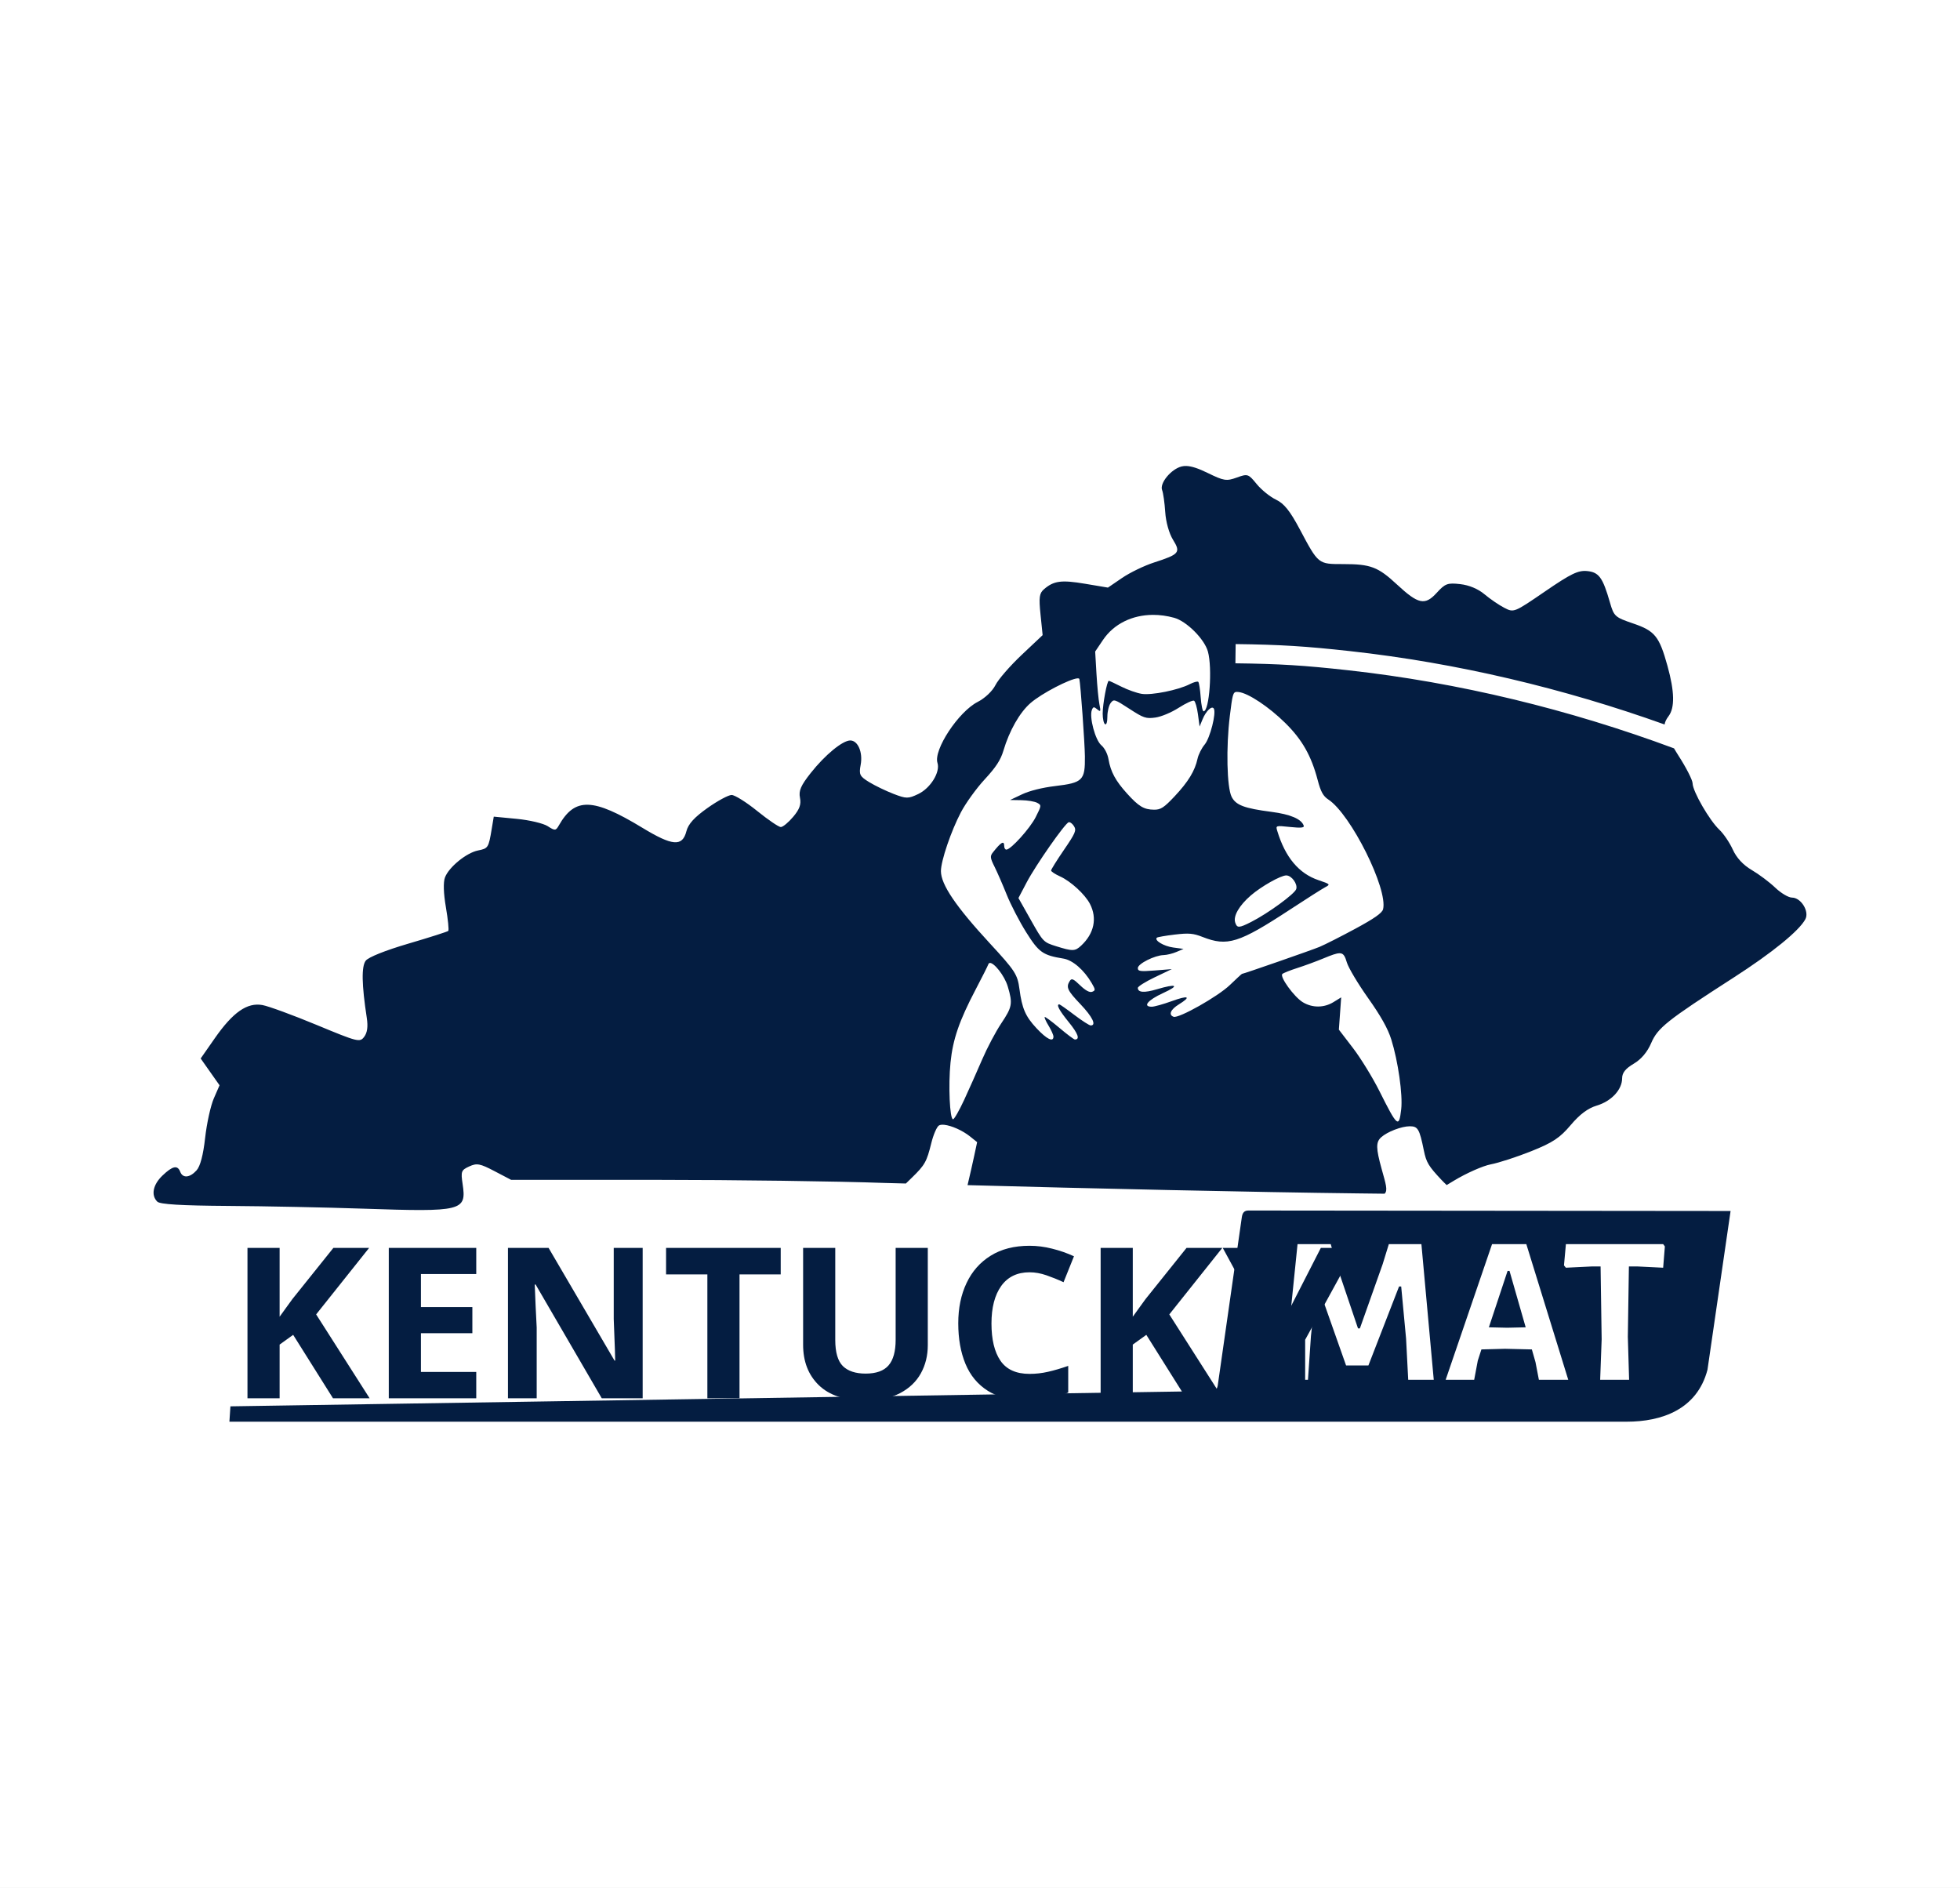
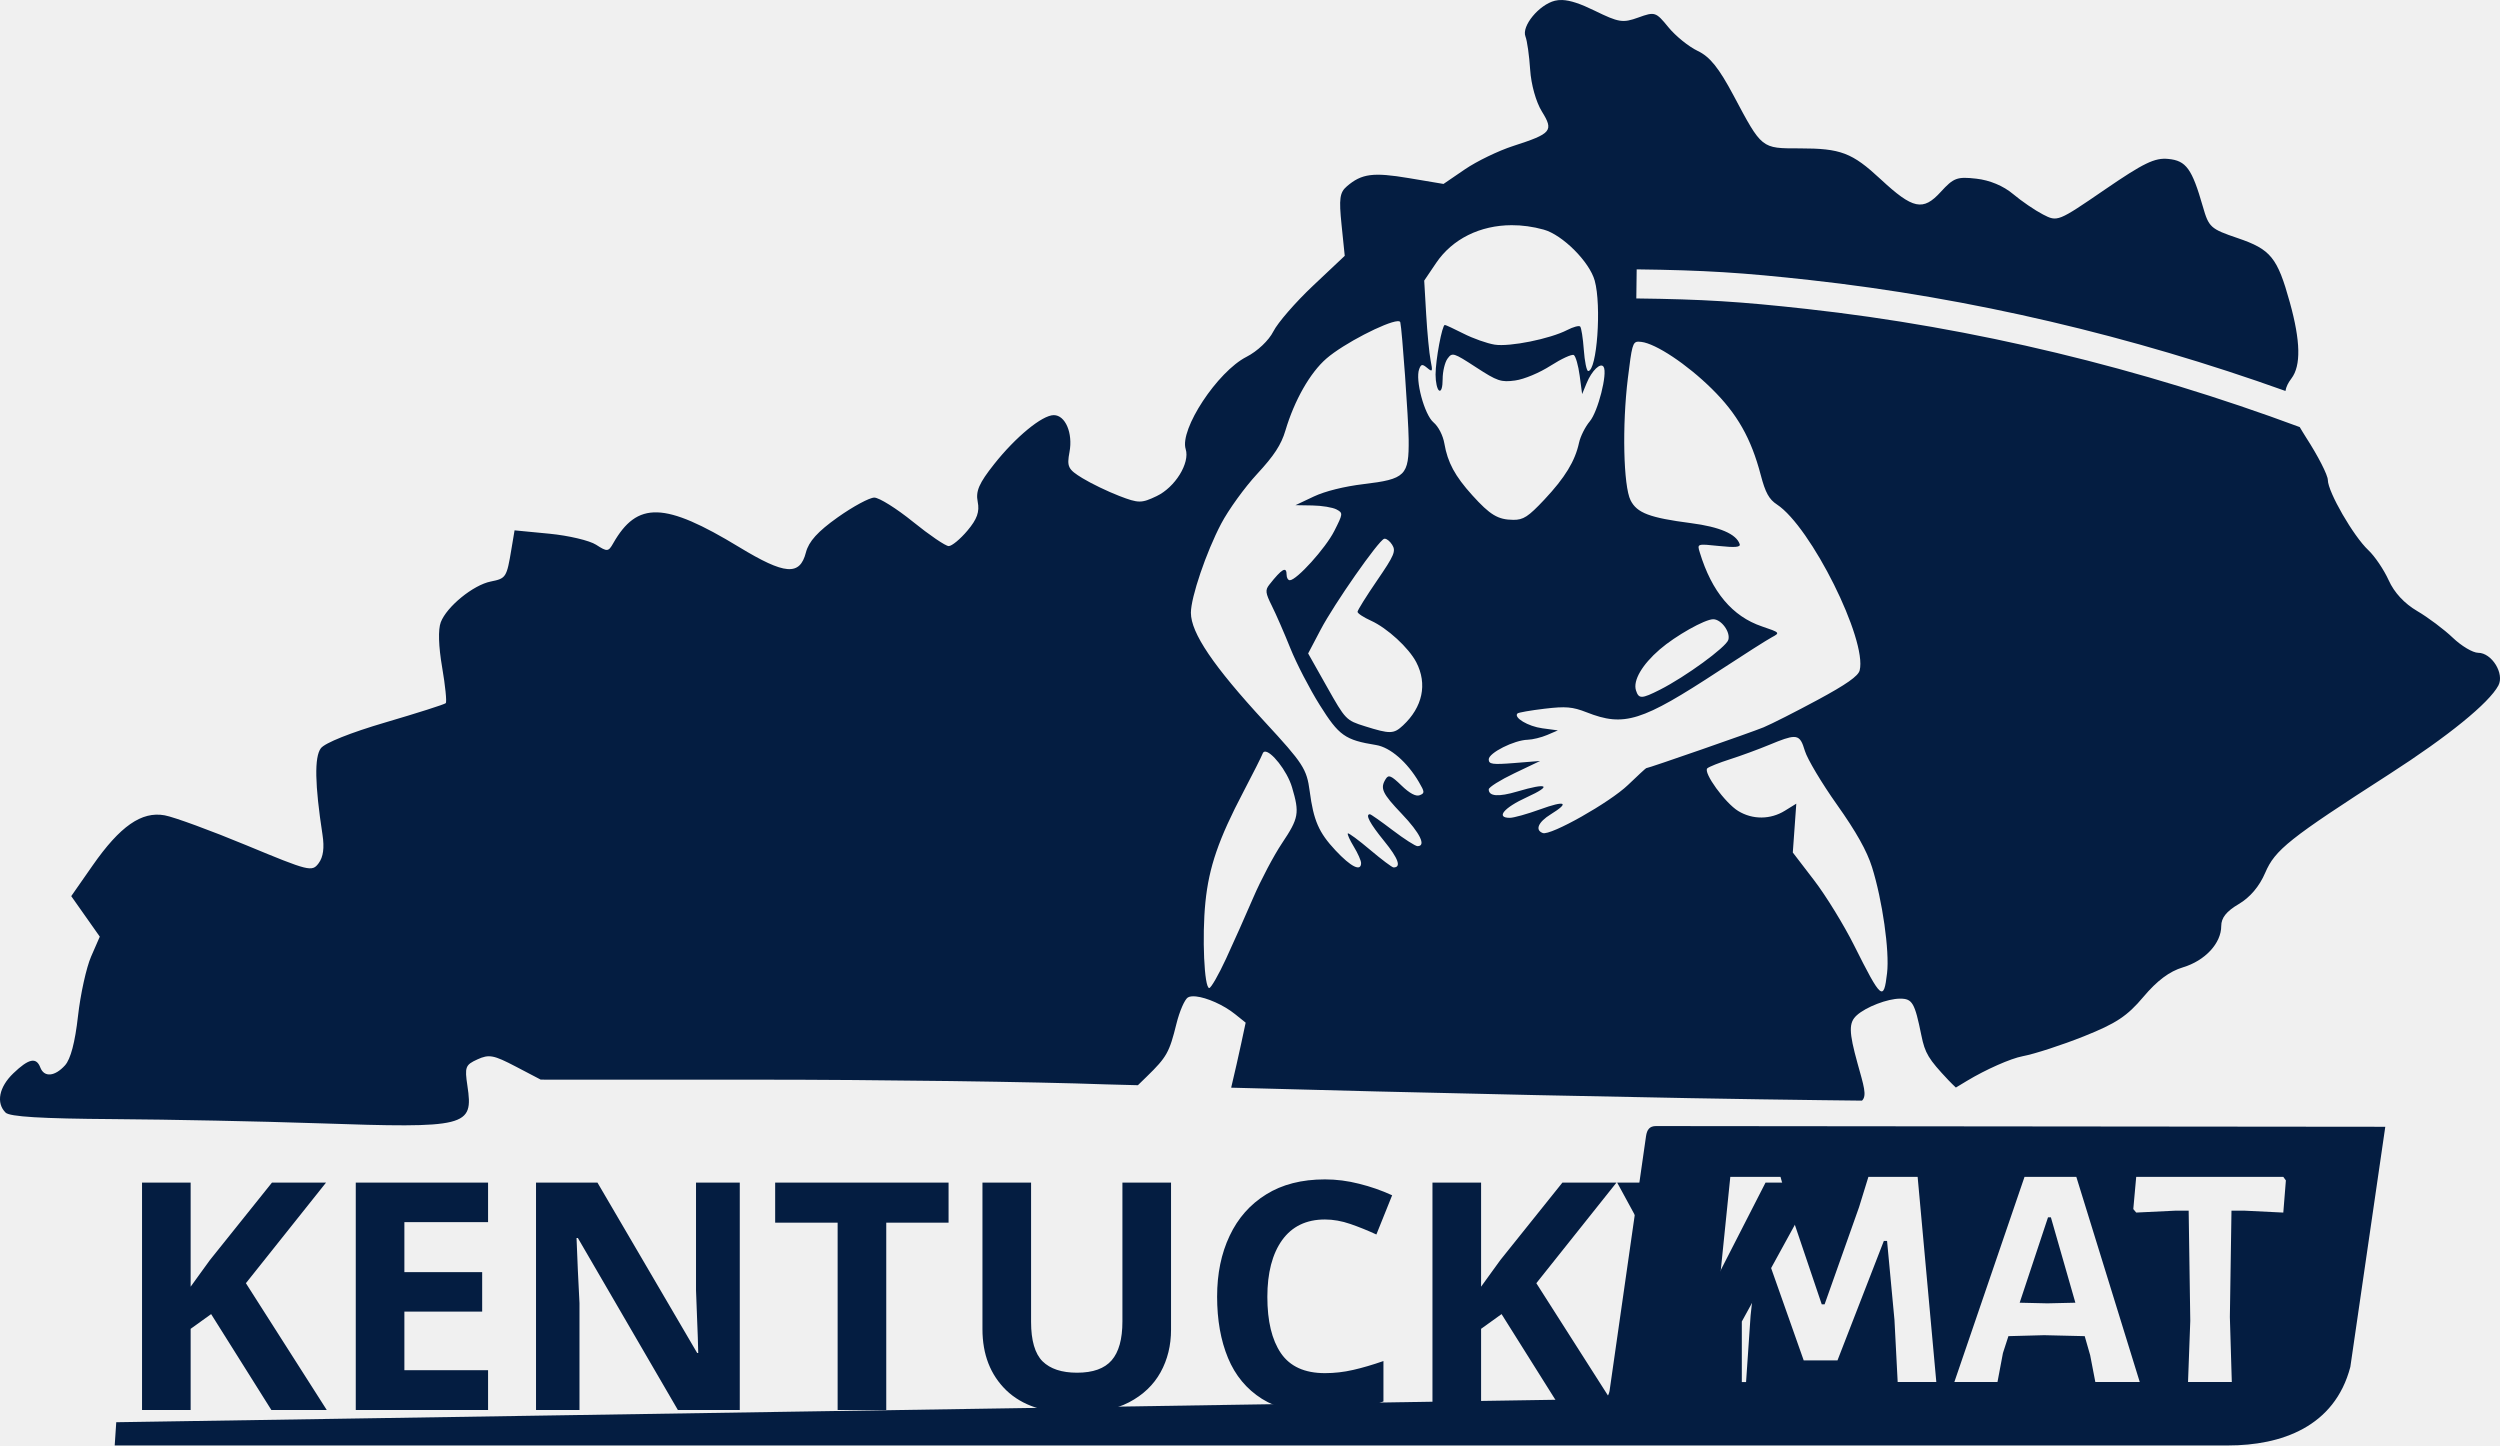
- <svg xmlns="http://www.w3.org/2000/svg" width="316.067mm" height="304.384mm" viewBox="0 0 316.067 304.384" version="1.1" id="svg1" xml:space="preserve">
+ <svg xmlns="http://www.w3.org/2000/svg" width="266.537mm" height="154.107mm" viewBox="0 0 266.537 154.107" version="1.1" id="svg1" xml:space="preserve">
  <defs id="defs1" />
-   <g id="layer1" transform="translate(359.2096,486.2851)">
+   <g id="layer1" transform="translate(334.4447,411.1468)">
    <g id="g5" transform="translate(0.1471991)">
-       <rect style="fill:#ffffff;stroke:none;stroke-width:0.159;stroke-linejoin:round;-inkscape-stroke:none;paint-order:markers fill stroke" id="rect1" width="316.067" height="304.384" x="-359.357" y="-486.285" />
      <g id="g1" transform="translate(0,1.016496)">
        <path id="path13-9" style="fill:#041d41;fill-opacity:1;stroke-width:1.954" d="m -168.035,-412.161 c -0.284,-0.01 -0.543,0.015 -0.784,0.076 -1.693,0.425 -3.575,2.713 -3.136,3.812 0.178,0.446 0.403,2.036 0.5,3.534 0.102,1.584 0.624,3.45 1.249,4.46 1.282,2.074 1.051,2.351 -3.068,3.683 -1.564,0.506 -3.873,1.623 -5.131,2.482 l -2.287,1.561 -3.699,-0.621 c -3.809,-0.64 -5.028,-0.479 -6.601,0.872 -0.768,0.66 -0.857,1.302 -0.571,4.098 l 0.34,3.316 -3.386,3.192 c -1.862,1.756 -3.763,3.946 -4.224,4.867 -0.481,0.962 -1.7,2.116 -2.865,2.71 -3.096,1.579 -7.15,7.734 -6.482,9.839 0.471,1.485 -1.127,4.07 -3.097,5.01 -1.623,0.774 -1.926,0.773 -3.984,-0.018 -1.225,-0.471 -2.994,-1.324 -3.931,-1.897 -1.534,-0.938 -1.67,-1.215 -1.375,-2.792 0.377,-2.008 -0.442,-3.927 -1.675,-3.927 -1.239,0 -4.067,2.325 -6.37,5.238 -1.603,2.027 -1.968,2.867 -1.742,4 0.214,1.071 -0.063,1.849 -1.098,3.078 -0.762,0.905 -1.658,1.646 -1.993,1.646 -0.334,0 -2.046,-1.164 -3.803,-2.586 -1.758,-1.422 -3.616,-2.585 -4.129,-2.585 -0.514,0 -2.27,0.948 -3.902,2.106 -2.125,1.508 -3.089,2.572 -3.392,3.749 -0.646,2.512 -2.242,2.384 -7.108,-0.571 -7.963,-4.837 -10.874,-4.921 -13.448,-0.39 -0.503,0.886 -0.633,0.895 -1.81,0.135 -0.697,-0.451 -2.939,-0.981 -4.981,-1.178 l -3.714,-0.358 -0.335,2.002 c -0.505,3.028 -0.567,3.125 -2.205,3.453 -1.867,0.373 -4.695,2.678 -5.327,4.342 -0.294,0.774 -0.24,2.556 0.147,4.813 0.338,1.971 0.51,3.688 0.383,3.815 -0.127,0.127 -3.015,1.049 -6.416,2.047 -3.71,1.089 -6.47,2.192 -6.897,2.758 -0.703,0.931 -0.649,3.858 0.173,9.217 0.215,1.404 0.083,2.382 -0.413,3.045 -0.703,0.939 -0.996,0.866 -7.667,-1.902 -3.815,-1.583 -7.751,-3.027 -8.748,-3.208 -2.458,-0.448 -4.754,1.152 -7.686,5.356 l -2.274,3.26 1.522,2.16 1.522,2.16 -0.926,2.122 c -0.509,1.167 -1.138,4.028 -1.399,6.358 -0.311,2.784 -0.786,4.58 -1.384,5.241 -1.087,1.201 -2.221,1.3 -2.631,0.23 -0.433,-1.128 -1.233,-0.957 -2.873,0.614 -1.53,1.466 -1.866,3.16 -0.83,4.195 0.438,0.438 3.815,0.642 11.506,0.693 5.987,0.04 15.772,0.239 21.745,0.442 v -5.2e-4 c 15.978,0.544 16.642,0.379 15.988,-3.979 -0.304,-2.026 -0.223,-2.243 1.07,-2.832 1.23,-0.561 1.725,-0.468 4.073,0.761 l 2.673,1.399 23.262,0.004 c 12.794,0.002 29.428,0.227 36.965,0.501 0.692,0.025 2.627,0.064 3.438,0.09 l 0.962,-0.936 c 2.113,-2.058 2.394,-2.56 3.146,-5.609 0.328,-1.331 0.876,-2.594 1.217,-2.808 0.096,-0.059 0.22,-0.097 0.368,-0.115 v 5.1e-4 c 0.148,-0.018 0.319,-0.016 0.508,0.004 1.135,0.121 2.917,0.89 4.165,1.891 l 1.124,0.903 -0.474,2.217 c -0.261,1.22 -0.715,3.221 -1.009,4.448 l -0.064,0.267 c 18.741,0.521 46.77,1.144 62.907,1.331 l 4.35,0.051 c 0.554,-0.529 0.183,-1.6 -0.476,-3.977 -0.931,-3.361 -0.946,-4.338 -0.08,-5.122 0.983,-0.89 3.282,-1.774 4.613,-1.775 h 5.2e-4 c 1.314,1.2e-4 1.565,0.432 2.27,3.903 0.391,1.925 0.753,2.527 2.878,4.78 0.278,0.295 0.54,0.546 0.803,0.796 l 1.181,-0.713 c 1.998,-1.207 4.668,-2.389 5.935,-2.627 1.266,-0.238 4.205,-1.193 6.53,-2.122 3.457,-1.382 4.614,-2.149 6.352,-4.21 1.462,-1.733 2.776,-2.715 4.211,-3.145 2.36,-0.707 4.084,-2.567 4.084,-4.405 0,-0.876 0.547,-1.564 1.864,-2.34 1.213,-0.716 2.198,-1.879 2.821,-3.332 1.054,-2.459 2.533,-3.635 13.256,-10.535 6.248,-4.02 10.602,-7.56 11.605,-9.435 0.674,-1.259 -0.704,-3.488 -2.155,-3.488 -0.565,0 -1.781,-0.722 -2.703,-1.604 -0.922,-0.882 -2.63,-2.164 -3.797,-2.848 -1.373,-0.806 -2.445,-1.963 -3.04,-3.28 -0.505,-1.12 -1.483,-2.567 -2.175,-3.216 -1.586,-1.49 -4.298,-6.188 -4.311,-7.472 -0.006,-0.534 -1.053,-2.58 -2.327,-4.546 -0.287,-0.443 -0.442,-0.728 -0.67,-1.098 -16.868,-6.27 -34.73,-10.624 -52.57,-12.596 -7.125,-0.788 -10.994,-1.03 -18.16,-1.119 l 0.039,-3.1 c 7.223,0.09 11.282,0.343 18.461,1.137 17.195,1.901 34.381,5.98 50.709,11.827 0.073,-0.449 0.28,-0.862 0.635,-1.331 1.032,-1.365 0.978,-3.975 -0.168,-8.109 -1.328,-4.791 -2.03,-5.656 -5.565,-6.857 -2.895,-0.984 -3.074,-1.147 -3.71,-3.362 -1.161,-4.044 -1.78,-4.896 -3.691,-5.08 -1.44,-0.139 -2.611,0.428 -6.771,3.279 -5.004,3.429 -5.038,3.442 -6.584,2.643 -0.855,-0.442 -2.29,-1.423 -3.191,-2.181 -1.029,-0.866 -2.481,-1.473 -3.911,-1.634 -2.056,-0.232 -2.42,-0.096 -3.798,1.412 -1.892,2.072 -2.96,1.846 -6.406,-1.355 -3.052,-2.835 -4.243,-3.288 -8.646,-3.288 -4.082,0 -3.999,0.067 -7.035,-5.636 -1.573,-2.955 -2.523,-4.136 -3.827,-4.756 -0.954,-0.454 -2.357,-1.589 -3.119,-2.522 -1.34,-1.642 -1.443,-1.675 -3.206,-1.038 -1.66,0.6 -2.075,0.535 -4.675,-0.737 -1.508,-0.738 -2.586,-1.097 -3.438,-1.128 z m -5.4,24.006 c 1.111,-0.004 2.264,0.15 3.426,0.472 2.006,0.555 4.881,3.43 5.437,5.437 0.742,2.679 0.238,9.64 -0.697,9.64 -0.166,0 -0.375,-1.017 -0.465,-2.26 -0.09,-1.243 -0.265,-2.362 -0.389,-2.486 -0.124,-0.124 -0.744,0.044 -1.379,0.372 -1.832,0.947 -6.135,1.815 -7.737,1.561 -0.797,-0.127 -2.28,-0.651 -3.296,-1.165 -1.016,-0.515 -1.923,-0.936 -2.017,-0.936 -0.29,0 -0.988,3.739 -0.988,5.29 0,0.809 0.17,1.576 0.378,1.704 0.227,0.14 0.378,-0.35 0.378,-1.228 0,-0.804 0.235,-1.784 0.522,-2.176 0.499,-0.682 0.631,-0.642 3.033,0.923 2.279,1.484 2.666,1.616 4.18,1.408 0.952,-0.13 2.575,-0.809 3.78,-1.58 1.161,-0.743 2.273,-1.252 2.47,-1.13 0.197,0.122 0.478,1.108 0.623,2.191 l 0.263,1.969 0.477,-1.16 c 0.555,-1.351 1.497,-2.252 1.815,-1.737 0.431,0.698 -0.603,4.767 -1.476,5.804 -0.483,0.575 -1,1.602 -1.147,2.283 -0.423,1.959 -1.493,3.715 -3.692,6.058 -1.721,1.833 -2.243,2.172 -3.326,2.161 -1.631,-0.017 -2.464,-0.518 -4.373,-2.633 -1.838,-2.036 -2.617,-3.481 -2.964,-5.495 -0.151,-0.88 -0.632,-1.816 -1.163,-2.266 -0.972,-0.824 -1.965,-4.531 -1.523,-5.682 0.207,-0.538 0.332,-0.555 0.861,-0.116 0.56,0.465 0.594,0.386 0.356,-0.809 -0.145,-0.727 -0.358,-2.938 -0.473,-4.913 l -0.209,-3.592 1.267,-1.877 c 1.747,-2.587 4.714,-4.02 8.049,-4.032 z m -12.166,10.239 h 5.2e-4 c 0.174,-0.011 0.28,0.023 0.301,0.112 0.188,0.779 0.869,10.296 0.892,12.466 0.041,3.88 -0.336,4.255 -4.823,4.79 -2.041,0.244 -4.101,0.757 -5.293,1.321 l -1.951,0.923 1.821,0.031 c 1.001,0.017 2.149,0.208 2.551,0.423 0.711,0.381 0.705,0.444 -0.24,2.308 -0.927,1.829 -4.008,5.239 -4.733,5.239 -0.189,0 -0.344,-0.255 -0.344,-0.567 0,-0.952 -0.497,-0.671 -1.846,1.045 -0.452,0.575 -0.414,0.881 0.279,2.267 0.44,0.881 1.327,2.915 1.97,4.519 0.643,1.604 2.049,4.32 3.124,6.035 2.057,3.28 2.695,3.733 6.017,4.273 1.499,0.243 3.314,1.814 4.562,3.947 0.624,1.067 0.63,1.192 0.07,1.407 -0.4,0.153 -1.076,-0.211 -1.93,-1.039 -1.091,-1.058 -1.375,-1.179 -1.67,-0.712 -0.637,1.008 -0.398,1.533 1.712,3.744 1.945,2.039 2.622,3.434 1.666,3.434 -0.227,0 -1.421,-0.766 -2.651,-1.701 -1.23,-0.936 -2.319,-1.701 -2.421,-1.701 -0.531,0 -0.009,0.984 1.523,2.864 1.515,1.86 1.85,2.806 0.994,2.806 -0.153,0 -1.28,-0.847 -2.505,-1.883 -1.225,-1.036 -2.291,-1.821 -2.367,-1.745 -0.077,0.077 0.209,0.713 0.636,1.412 0.426,0.699 0.776,1.484 0.777,1.744 0.003,0.956 -1.073,0.425 -2.729,-1.345 -1.782,-1.905 -2.338,-3.181 -2.751,-6.311 -0.312,-2.369 -0.688,-2.95 -4.781,-7.383 -5.482,-5.939 -7.884,-9.486 -7.884,-11.641 0,-1.656 1.632,-6.461 3.225,-9.491 0.779,-1.482 2.504,-3.871 3.834,-5.307 1.814,-1.959 2.567,-3.114 3.015,-4.62 0.961,-3.236 2.628,-6.166 4.37,-7.681 1.835,-1.596 6.362,-3.907 7.581,-3.986 z m 25.689,2.18 c 0.09,2e-4 0.191,0.01 0.305,0.023 1.544,0.175 4.865,2.383 7.518,4.998 2.715,2.676 4.194,5.284 5.223,9.21 0.488,1.862 0.882,2.578 1.717,3.124 3.616,2.364 9.64,14.444 8.825,17.694 -0.151,0.602 -1.426,1.497 -4.474,3.141 -2.344,1.264 -4.943,2.581 -5.774,2.927 -1.25,0.52 -12.272,4.355 -12.514,4.355 -0.041,0 -0.916,0.809 -1.944,1.796 -1.943,1.865 -8.25,5.423 -9.076,5.12 -0.857,-0.315 -0.493,-1.17 0.851,-2 2.066,-1.277 1.561,-1.505 -1.151,-0.52 -1.361,0.494 -2.808,0.898 -3.214,0.898 -1.534,0 -0.646,-1.075 1.813,-2.198 2.757,-1.258 2.235,-1.575 -1.009,-0.612 -2.023,0.601 -3.055,0.525 -3.055,-0.225 0,-0.227 1.233,-1.001 2.74,-1.72 l 2.74,-1.308 -2.74,0.219 c -2.358,0.188 -2.74,0.134 -2.74,-0.389 0,-0.691 2.707,-2.054 4.158,-2.093 0.52,-0.014 1.456,-0.244 2.08,-0.511 l 1.134,-0.486 -1.659,-0.224 c -1.519,-0.205 -3.089,-1.142 -2.65,-1.581 0.1,-0.1 1.397,-0.328 2.881,-0.505 2.264,-0.27 2.989,-0.208 4.498,0.385 4.001,1.571 5.848,0.992 14.12,-4.43 2.605,-1.707 5.142,-3.32 5.638,-3.583 0.877,-0.466 0.847,-0.498 -1.069,-1.146 -3.164,-1.071 -5.352,-3.678 -6.638,-7.911 -0.276,-0.909 -0.276,-0.909 2.067,-0.664 1.724,0.18 2.303,0.127 2.194,-0.202 -0.358,-1.076 -2.132,-1.838 -5.205,-2.237 -4.395,-0.571 -5.744,-1.081 -6.425,-2.43 -0.767,-1.52 -0.911,-7.995 -0.289,-13.028 0.421,-3.404 0.496,-3.889 1.123,-3.887 z m -27.022,21.01 c 0.218,0.017 0.541,0.282 0.769,0.647 0.419,0.671 0.231,1.116 -1.61,3.803 -1.146,1.674 -2.084,3.178 -2.084,3.342 0,0.164 0.642,0.588 1.428,0.943 1.734,0.782 4.042,2.9 4.839,4.441 1.196,2.312 0.675,4.779 -1.422,6.732 -0.985,0.918 -1.376,0.926 -4.055,0.085 -2.016,-0.633 -2.071,-0.69 -4.049,-4.202 l -2.006,-3.561 1.329,-2.529 c 1.448,-2.755 6.16,-9.5 6.773,-9.695 0.026,-0.008 0.055,-0.01 0.086,-0.008 z m 34.999,8.584 c 0.86,0 1.866,1.38 1.605,2.203 -0.249,0.784 -4.575,3.937 -7.283,5.308 -1.96,0.992 -2.265,1.001 -2.561,0.069 -0.331,-1.044 0.653,-2.738 2.536,-4.363 1.69,-1.458 4.81,-3.218 5.704,-3.218 z m 8.581,12.549 c 0.073,-5e-4 0.141,0.005 0.204,0.016 0.505,0.09 0.714,0.56 0.988,1.475 0.258,0.86 1.796,3.439 3.42,5.73 2.049,2.891 3.192,4.928 3.735,6.659 1.105,3.517 1.877,8.944 1.606,11.283 -0.357,3.072 -0.61,2.861 -3.509,-2.93 -1.093,-2.183 -3.012,-5.307 -4.265,-6.942 l -2.278,-2.972 0.187,-2.603 0.186,-2.604 -1.223,0.756 c -1.541,0.953 -3.436,0.962 -4.971,0.026 -1.4,-0.853 -3.763,-4.12 -3.292,-4.551 0.179,-0.164 1.261,-0.595 2.405,-0.96 1.144,-0.364 3.052,-1.066 4.241,-1.559 1.28,-0.531 2.055,-0.819 2.567,-0.823 z m -56.413,1.569 c 0.655,-0.131 2.393,2.011 2.924,3.798 0.817,2.752 0.722,3.287 -1.056,5.945 -0.888,1.327 -2.271,3.944 -3.075,5.816 -0.804,1.871 -2.112,4.806 -2.906,6.522 -0.794,1.715 -1.6,3.119 -1.79,3.119 -0.533,0 -0.777,-5.481 -0.408,-9.145 0.378,-3.752 1.402,-6.726 4.056,-11.784 1.023,-1.95 1.944,-3.78 2.047,-4.067 0.043,-0.119 0.114,-0.184 0.208,-0.203 z" />
        <path id="path5-5" style="fill:#041d41;fill-opacity:1;stroke:none;stroke-width:0.197;-inkscape-stroke:none;paint-order:markers fill stroke" d="m -158.037,-292.108 c -0.685,0 -0.962,0.378 -1.065,1.081 l -3.889,27.167 c -0.148,0.692 -0.421,0.843 -1.006,0.859 l -158.201,2.468 -0.165,2.477 h 225.31 c 5.66,0 11.363,-1.963 13.042,-8.375 l 3.726,-25.601 z m 7.921,5.419 h 5.354 l 0.892,3.226 3.501,10.358 h 0.308 l 3.672,-10.358 0.995,-3.226 h 5.251 l 1.991,21.87 h -4.119 l -0.343,-6.622 -0.789,-8.422 h -0.343 l -4.942,12.735 h -3.603 l -4.496,-12.735 h -0.309 l -0.858,7.981 -0.481,7.064 h -3.912 z m 31.367,0 h 5.525 l 6.761,21.87 h -4.736 l -0.549,-2.853 -0.583,-2.038 -4.324,-0.102 -3.81,0.102 -0.583,1.8 -0.583,3.091 h -4.598 z m 11.908,0 h 15.683 l 0.275,0.374 -0.275,3.43 -4.152,-0.204 h -1.373 l -0.172,11.342 0.206,6.928 h -4.667 l 0.24,-6.521 -0.172,-11.75 h -1.373 l -4.221,0.204 -0.309,-0.373 z m -9.403,4.313 -3.02,9.101 2.951,0.068 2.986,-0.068 -2.609,-9.101 z" transform="translate(-7.6416668e-6)" />
        <text xml:space="preserve" style="font-size:34.139px;line-height:1.25;font-family:'Alegreya Sans';-inkscape-font-specification:'Alegreya Sans';font-feature-settings:'ss3';text-align:start;text-decoration:none;text-decoration-line:none;text-decoration-color:#000000;letter-spacing:0px;word-spacing:0px;writing-mode:tb-rl;direction:ltr;text-anchor:start;fill:#041d41;fill-opacity:1;stroke:none;stroke-width:16.666;stroke-dasharray:none;paint-order:markers fill stroke" x="276.454" y="-320.855" id="text1-8" transform="matrix(0,-0.9947662,1.005261,0,-7.6416668e-6,1.8749998e-6)">
          <tspan id="tspan1-4" style="font-style:normal;font-variant:normal;font-weight:bold;font-stretch:normal;font-family:'Alegreya Sans';-inkscape-font-specification:'Alegreya Sans Bold';letter-spacing:0px;fill:#041d41;fill-opacity:1;stroke-width:16.666" x="276.454" y="-320.855">KENTUCKY</tspan>
        </text>
        <g id="g7" />
      </g>
    </g>
  </g>
</svg>
